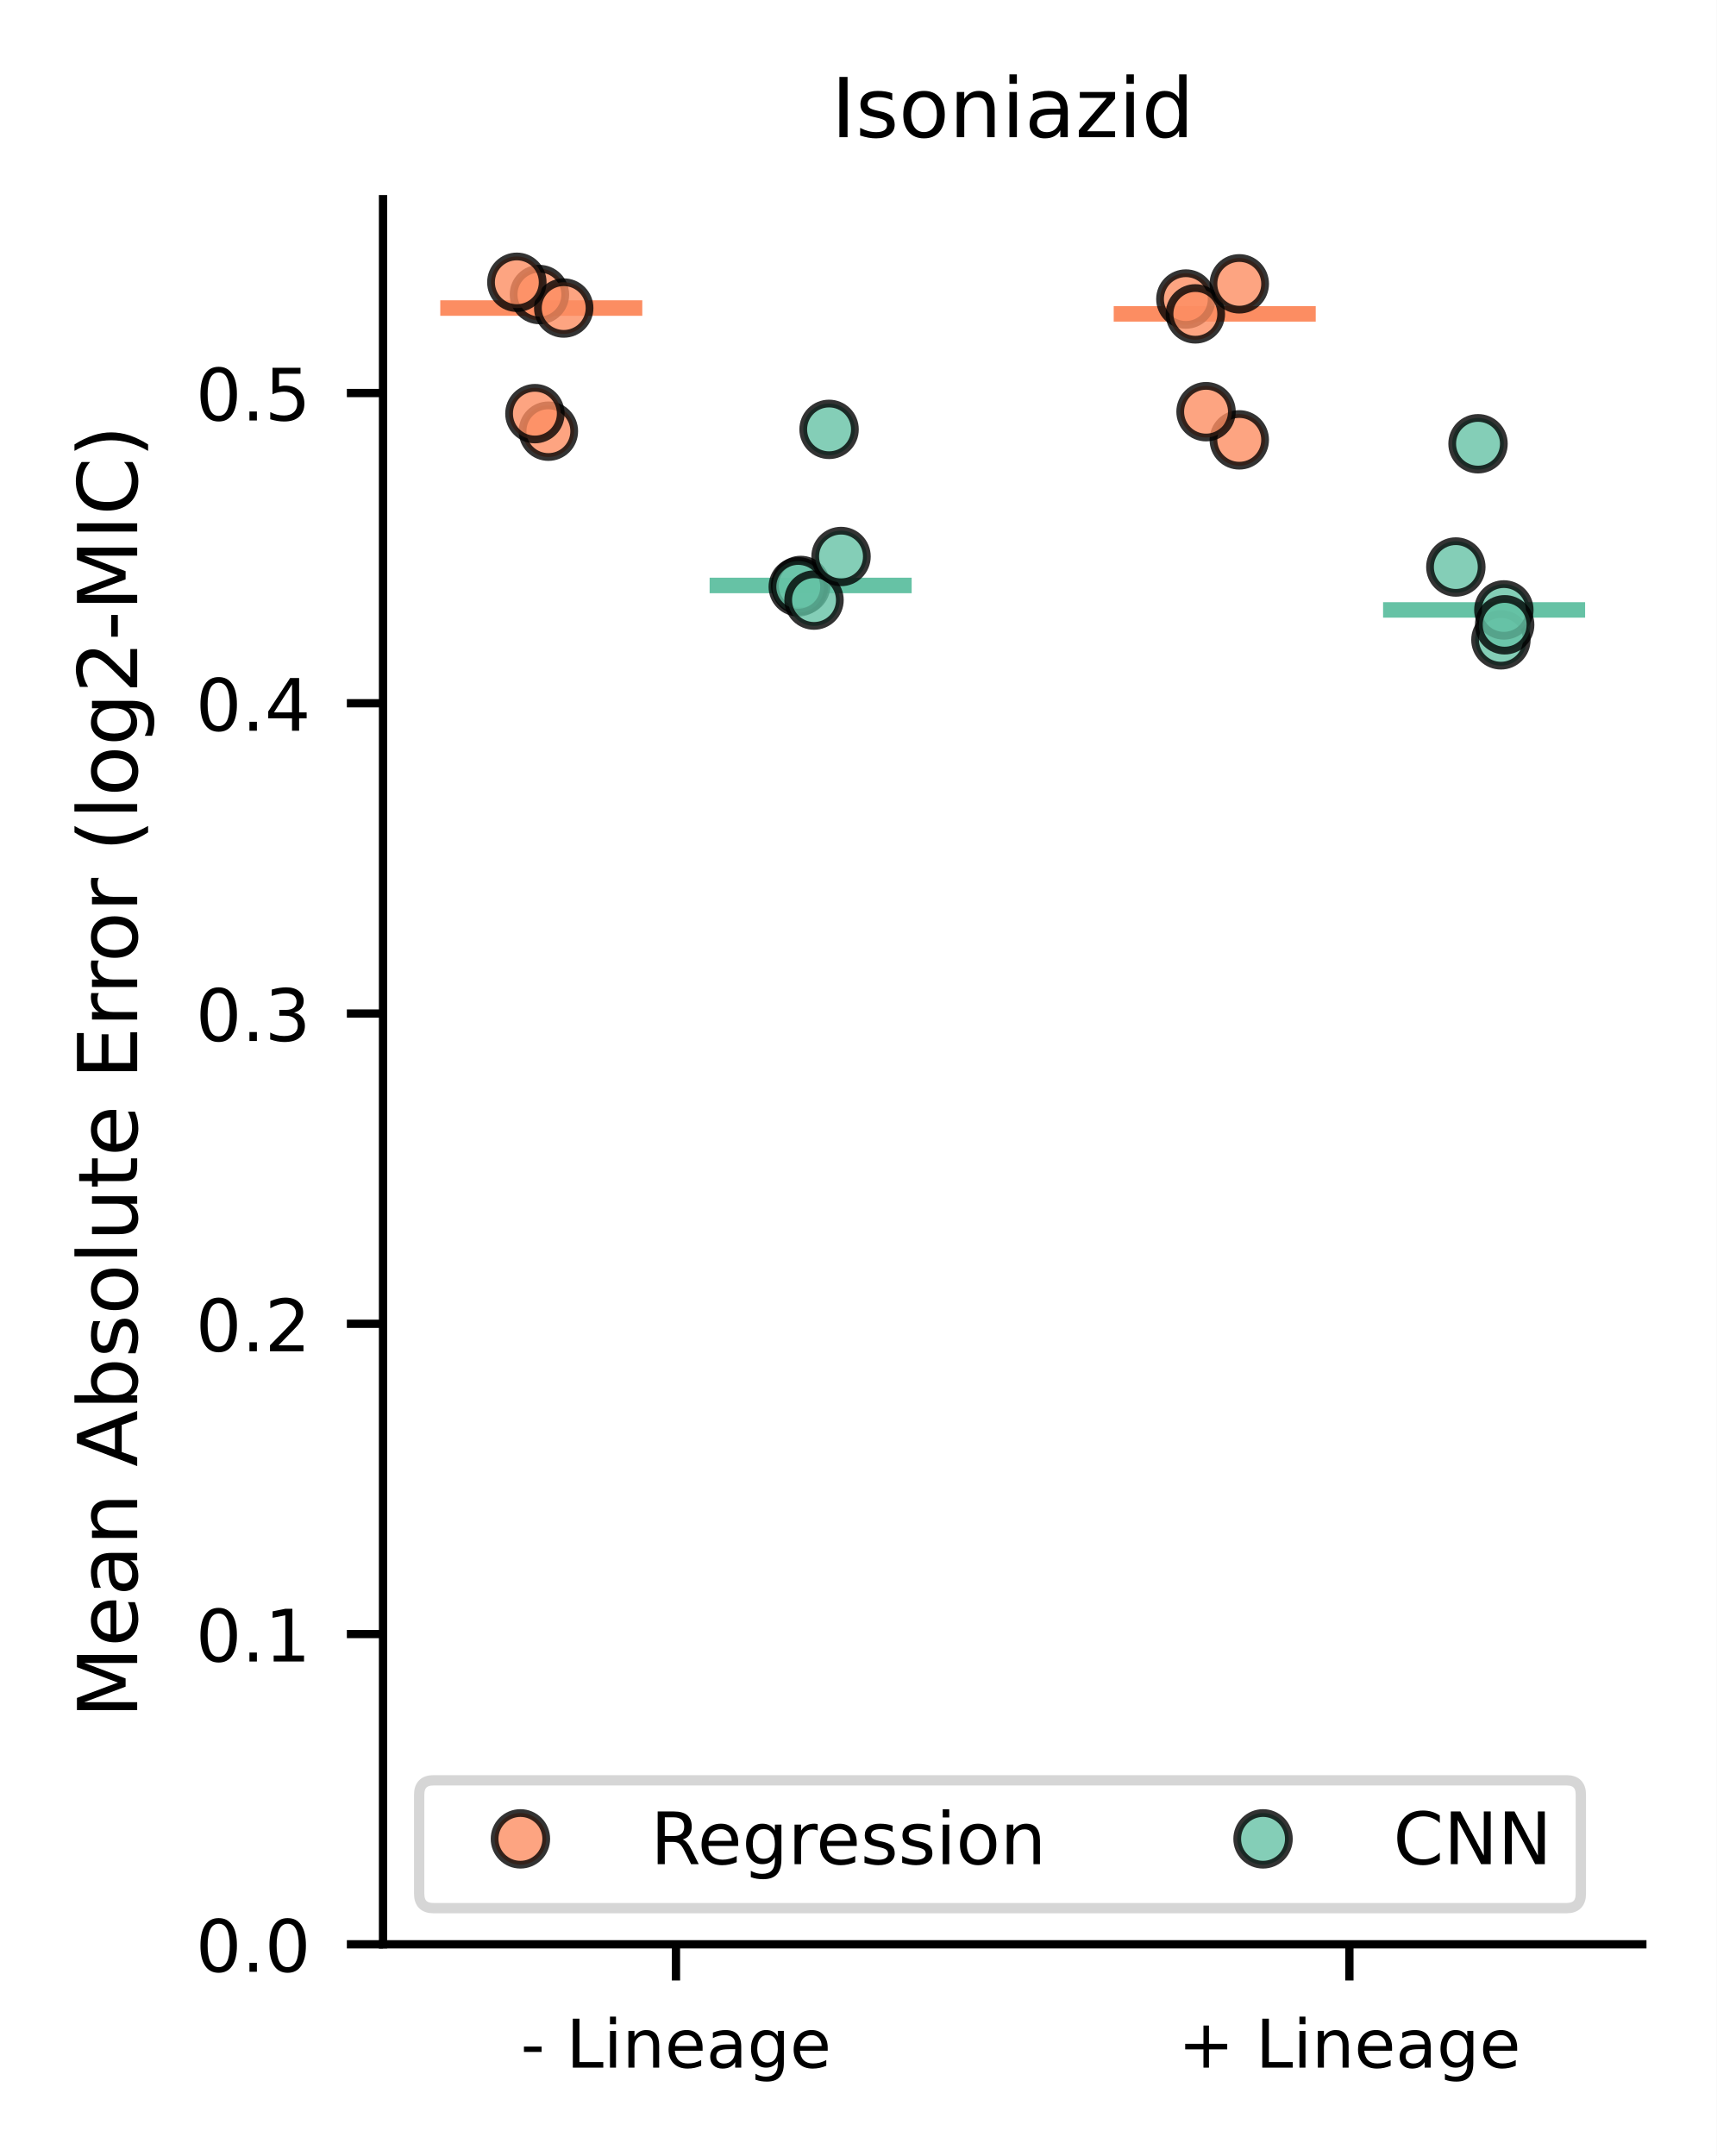
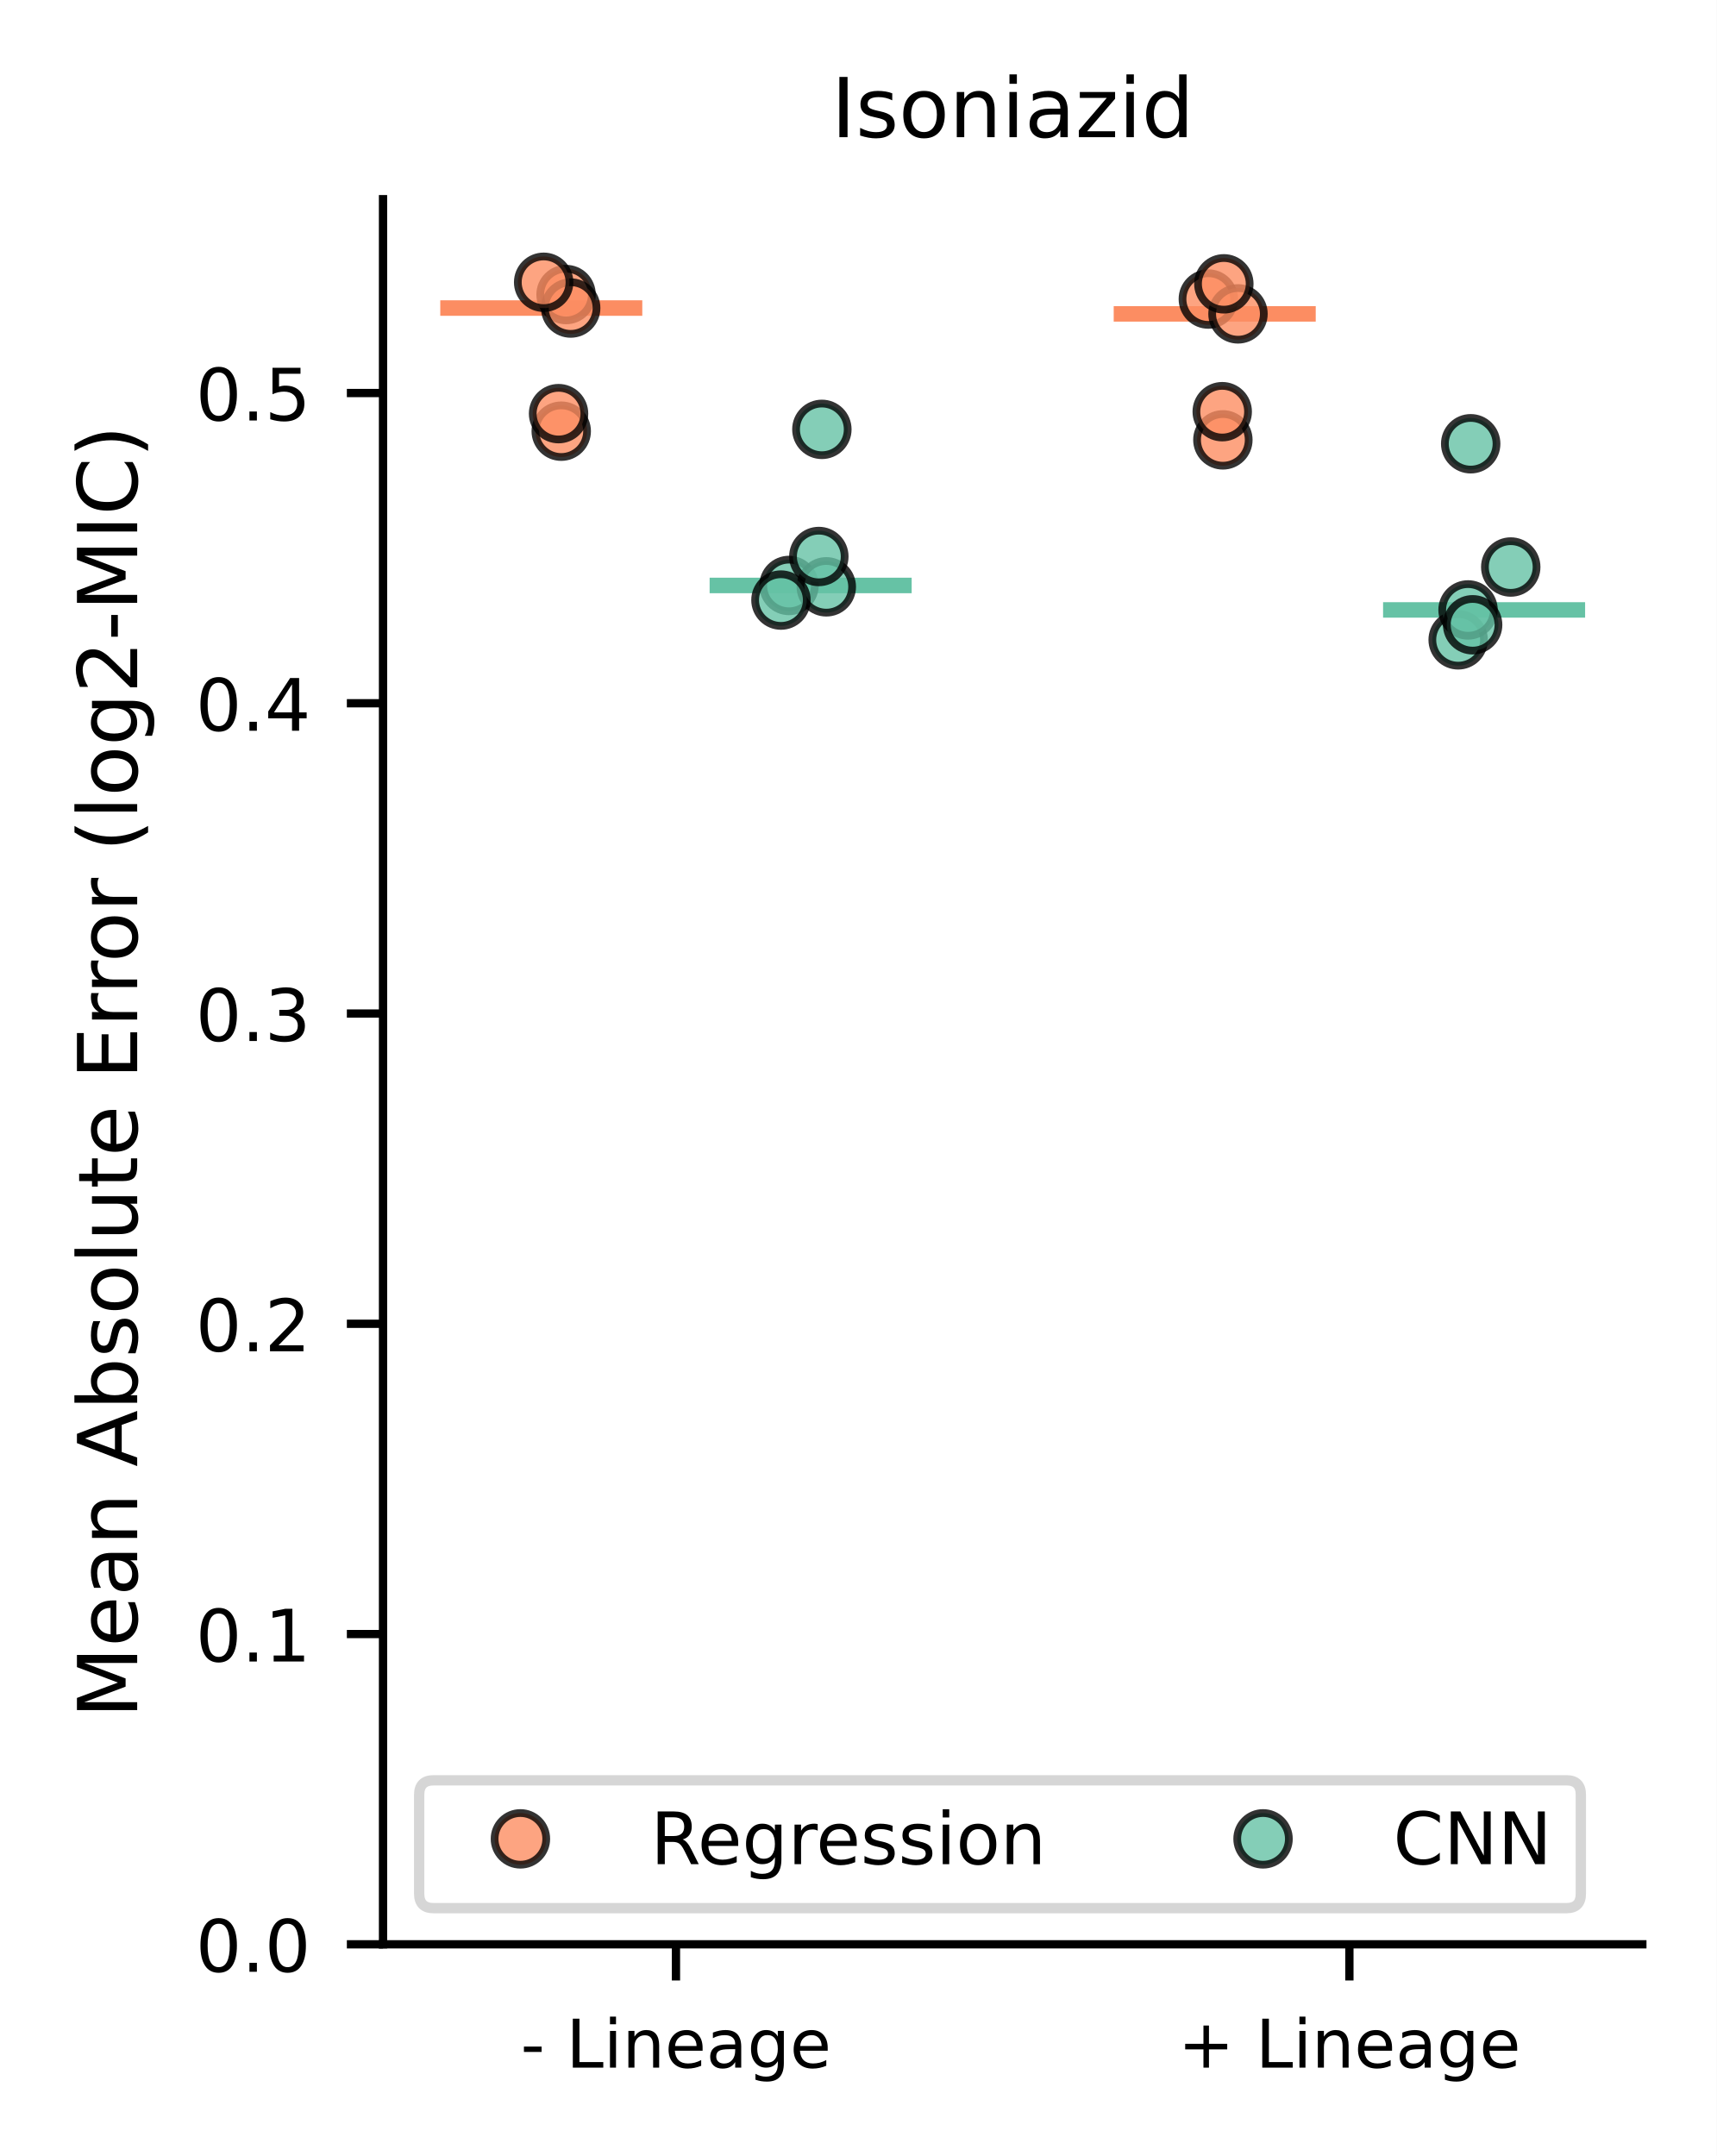
<svg xmlns="http://www.w3.org/2000/svg" xmlns:xlink="http://www.w3.org/1999/xlink" width="166.175pt" height="208.69pt" viewBox="0 0 166.175 208.69" version="1.1">
  <defs>
    <style type="text/css">*{stroke-linejoin: round; stroke-linecap: butt}</style>
  </defs>
  <g id="figure_1">
    <g id="patch_1">
      <path d="M 0 208.69  L 166.175 208.69  L 166.175 0  L 0 0  z " style="fill: #ffffff" />
    </g>
    <g id="axes_1">
      <g id="patch_2">
        <path d="M 37.075 188.199  L 158.975 188.199  L 158.975 19.279  L 37.075 19.279  z " style="fill: #ffffff" />
      </g>
      <g id="LineCollection_1">
-         <path d="M 42.616 29.817  L 62.172 29.817  " clip-path="url(#p99bc754892)" style="fill: none; stroke: #fc8d62; stroke-width: 1.5" />
+         <path d="M 42.616 29.817  L 62.172 29.817  " clip-path="url(#p976825f73c)" style="fill: none; stroke: #fc8d62; stroke-width: 1.5" />
      </g>
      <g id="LineCollection_2">
-         <path d="M 68.69 56.669  L 88.247 56.669  " clip-path="url(#p99bc754892)" style="fill: none; stroke: #66c2a5; stroke-width: 1.5" />
+         <path d="M 68.69 56.669  L 88.247 56.669  " clip-path="url(#p976825f73c)" style="fill: none; stroke: #66c2a5; stroke-width: 1.5" />
      </g>
      <g id="LineCollection_3">
-         <path d="M 107.803 30.382  L 127.359 30.382  " clip-path="url(#p99bc754892)" style="fill: none; stroke: #fc8d62; stroke-width: 1.5" />
+         <path d="M 107.803 30.382  L 127.359 30.382  " clip-path="url(#p976825f73c)" style="fill: none; stroke: #fc8d62; stroke-width: 1.5" />
      </g>
      <g id="LineCollection_4">
-         <path d="M 133.878 59.038  L 153.434 59.038  " clip-path="url(#p99bc754892)" style="fill: none; stroke: #66c2a5; stroke-width: 1.5" />
+         <path d="M 133.878 59.038  L 153.434 59.038  " clip-path="url(#p976825f73c)" style="fill: none; stroke: #66c2a5; stroke-width: 1.5" />
      </g>
      <g id="PathCollection_1">
        <defs>
-           <path id="C0_0_e6b7c3c4e5" d="M 0 2.5  C 0.663 2.5 1.299 2.237 1.768 1.768  C 2.237 1.299 2.5 0.663 2.5 -0  C 2.5 -0.663 2.237 -1.299 1.768 -1.768  C 1.299 -2.237 0.663 -2.5 0 -2.5  C -0.663 -2.5 -1.299 -2.237 -1.768 -1.768  C -2.237 -1.299 -2.5 -0.663 -2.5 0  C -2.5 0.663 -2.237 1.299 -1.768 1.768  C -1.299 2.237 -0.663 2.5 0 2.5  z " />
+           <path id="C0_0_820bddd075" d="M 0 2.5  C 0.663 2.5 1.299 2.237 1.768 1.768  C 2.237 1.299 2.5 0.663 2.5 -0  C 2.5 -0.663 2.237 -1.299 1.768 -1.768  C 1.299 -2.237 0.663 -2.5 0 -2.5  C -0.663 -2.5 -1.299 -2.237 -1.768 -1.768  C -2.237 -1.299 -2.5 -0.663 -2.5 0  C -2.5 0.663 -2.237 1.299 -1.768 1.768  C -1.299 2.237 -0.663 2.5 0 2.5  z " />
        </defs>
-         <g clip-path="url(#p99bc754892)">
-           <use xlink:href="#C0_0_e6b7c3c4e5" x="53.082" y="41.736" style="fill: #fc8d62; fill-opacity: 0.8; stroke: #000000; stroke-opacity: 0.8; stroke-width: 0.75" />
-         </g>
-         <g clip-path="url(#p99bc754892)">
-           <use xlink:href="#C0_0_e6b7c3c4e5" x="51.778" y="40.039" style="fill: #fc8d62; fill-opacity: 0.8; stroke: #000000; stroke-opacity: 0.8; stroke-width: 0.75" />
-         </g>
-         <g clip-path="url(#p99bc754892)">
-           <use xlink:href="#C0_0_e6b7c3c4e5" x="52.216" y="28.511" style="fill: #fc8d62; fill-opacity: 0.8; stroke: #000000; stroke-opacity: 0.8; stroke-width: 0.75" />
-         </g>
-         <g clip-path="url(#p99bc754892)">
-           <use xlink:href="#C0_0_e6b7c3c4e5" x="54.567" y="29.817" style="fill: #fc8d62; fill-opacity: 0.8; stroke: #000000; stroke-opacity: 0.8; stroke-width: 0.75" />
-         </g>
-         <g clip-path="url(#p99bc754892)">
-           <use xlink:href="#C0_0_e6b7c3c4e5" x="50.029" y="27.323" style="fill: #fc8d62; fill-opacity: 0.8; stroke: #000000; stroke-opacity: 0.8; stroke-width: 0.75" />
+         <g clip-path="url(#p976825f73c)">
+           <use xlink:href="#C0_0_820bddd075" x="54.326" y="41.736" style="fill: #fc8d62; fill-opacity: 0.8; stroke: #000000; stroke-opacity: 0.8; stroke-width: 0.75" />
+         </g>
+         <g clip-path="url(#p976825f73c)">
+           <use xlink:href="#C0_0_820bddd075" x="54.067" y="40.039" style="fill: #fc8d62; fill-opacity: 0.8; stroke: #000000; stroke-opacity: 0.8; stroke-width: 0.75" />
+         </g>
+         <g clip-path="url(#p976825f73c)">
+           <use xlink:href="#C0_0_820bddd075" x="54.794" y="28.511" style="fill: #fc8d62; fill-opacity: 0.8; stroke: #000000; stroke-opacity: 0.8; stroke-width: 0.75" />
+         </g>
+         <g clip-path="url(#p976825f73c)">
+           <use xlink:href="#C0_0_820bddd075" x="55.241" y="29.817" style="fill: #fc8d62; fill-opacity: 0.8; stroke: #000000; stroke-opacity: 0.8; stroke-width: 0.75" />
+         </g>
+         <g clip-path="url(#p976825f73c)">
+           <use xlink:href="#C0_0_820bddd075" x="52.624" y="27.323" style="fill: #fc8d62; fill-opacity: 0.8; stroke: #000000; stroke-opacity: 0.8; stroke-width: 0.75" />
        </g>
      </g>
      <g id="PathCollection_2">
        <defs>
-           <path id="C1_0_5ab2968589" d="M 0 2.5  C 0.663 2.5 1.299 2.237 1.768 1.768  C 2.237 1.299 2.5 0.663 2.5 -0  C 2.5 -0.663 2.237 -1.299 1.768 -1.768  C 1.299 -2.237 0.663 -2.5 0 -2.5  C -0.663 -2.5 -1.299 -2.237 -1.768 -1.768  C -2.237 -1.299 -2.5 -0.663 -2.5 0  C -2.5 0.663 -2.237 1.299 -1.768 1.768  C -1.299 2.237 -0.663 2.5 0 2.5  z " />
+           <path id="C1_0_e39d0926a7" d="M 0 2.5  C 0.663 2.5 1.299 2.237 1.768 1.768  C 2.237 1.299 2.5 0.663 2.5 -0  C 2.5 -0.663 2.237 -1.299 1.768 -1.768  C 1.299 -2.237 0.663 -2.5 0 -2.5  C -0.663 -2.5 -1.299 -2.237 -1.768 -1.768  C -2.237 -1.299 -2.5 -0.663 -2.5 0  C -2.5 0.663 -2.237 1.299 -1.768 1.768  C -1.299 2.237 -0.663 2.5 0 2.5  z " />
        </defs>
-         <g clip-path="url(#p99bc754892)">
-           <use xlink:href="#C1_0_5ab2968589" x="77.505" y="56.669" style="fill: #66c2a5; fill-opacity: 0.8; stroke: #000000; stroke-opacity: 0.8; stroke-width: 0.75" />
-         </g>
-         <g clip-path="url(#p99bc754892)">
-           <use xlink:href="#C1_0_5ab2968589" x="77.27" y="56.801" style="fill: #66c2a5; fill-opacity: 0.8; stroke: #000000; stroke-opacity: 0.8; stroke-width: 0.75" />
-         </g>
-         <g clip-path="url(#p99bc754892)">
-           <use xlink:href="#C1_0_5ab2968589" x="78.795" y="58.084" style="fill: #66c2a5; fill-opacity: 0.8; stroke: #000000; stroke-opacity: 0.8; stroke-width: 0.75" />
-         </g>
-         <g clip-path="url(#p99bc754892)">
-           <use xlink:href="#C1_0_5ab2968589" x="80.252" y="41.561" style="fill: #66c2a5; fill-opacity: 0.8; stroke: #000000; stroke-opacity: 0.8; stroke-width: 0.75" />
-         </g>
-         <g clip-path="url(#p99bc754892)">
-           <use xlink:href="#C1_0_5ab2968589" x="81.41" y="53.866" style="fill: #66c2a5; fill-opacity: 0.8; stroke: #000000; stroke-opacity: 0.8; stroke-width: 0.75" />
+         <g clip-path="url(#p976825f73c)">
+           <use xlink:href="#C1_0_e39d0926a7" x="76.374" y="56.669" style="fill: #66c2a5; fill-opacity: 0.8; stroke: #000000; stroke-opacity: 0.8; stroke-width: 0.75" />
+         </g>
+         <g clip-path="url(#p976825f73c)">
+           <use xlink:href="#C1_0_e39d0926a7" x="79.984" y="56.801" style="fill: #66c2a5; fill-opacity: 0.8; stroke: #000000; stroke-opacity: 0.8; stroke-width: 0.75" />
+         </g>
+         <g clip-path="url(#p976825f73c)">
+           <use xlink:href="#C1_0_e39d0926a7" x="75.594" y="58.084" style="fill: #66c2a5; fill-opacity: 0.8; stroke: #000000; stroke-opacity: 0.8; stroke-width: 0.75" />
+         </g>
+         <g clip-path="url(#p976825f73c)">
+           <use xlink:href="#C1_0_e39d0926a7" x="79.555" y="41.561" style="fill: #66c2a5; fill-opacity: 0.8; stroke: #000000; stroke-opacity: 0.8; stroke-width: 0.75" />
+         </g>
+         <g clip-path="url(#p976825f73c)">
+           <use xlink:href="#C1_0_e39d0926a7" x="79.261" y="53.866" style="fill: #66c2a5; fill-opacity: 0.8; stroke: #000000; stroke-opacity: 0.8; stroke-width: 0.75" />
        </g>
      </g>
      <g id="PathCollection_3">
        <defs>
-           <path id="C2_0_49b59b8462" d="M 0 2.5  C 0.663 2.5 1.299 2.237 1.768 1.768  C 2.237 1.299 2.5 0.663 2.5 -0  C 2.5 -0.663 2.237 -1.299 1.768 -1.768  C 1.299 -2.237 0.663 -2.5 0 -2.5  C -0.663 -2.5 -1.299 -2.237 -1.768 -1.768  C -2.237 -1.299 -2.5 -0.663 -2.5 0  C -2.5 0.663 -2.237 1.299 -1.768 1.768  C -1.299 2.237 -0.663 2.5 0 2.5  z " />
+           <path id="C2_0_ea3f9822b1" d="M 0 2.5  C 0.663 2.5 1.299 2.237 1.768 1.768  C 2.237 1.299 2.5 0.663 2.5 -0  C 2.5 -0.663 2.237 -1.299 1.768 -1.768  C 1.299 -2.237 0.663 -2.5 0 -2.5  C -0.663 -2.5 -1.299 -2.237 -1.768 -1.768  C -2.237 -1.299 -2.5 -0.663 -2.5 0  C -2.5 0.663 -2.237 1.299 -1.768 1.768  C -1.299 2.237 -0.663 2.5 0 2.5  z " />
        </defs>
-         <g clip-path="url(#p99bc754892)">
-           <use xlink:href="#C2_0_49b59b8462" x="119.958" y="42.578" style="fill: #fc8d62; fill-opacity: 0.8; stroke: #000000; stroke-opacity: 0.8; stroke-width: 0.75" />
-         </g>
-         <g clip-path="url(#p99bc754892)">
-           <use xlink:href="#C2_0_49b59b8462" x="116.742" y="39.849" style="fill: #fc8d62; fill-opacity: 0.8; stroke: #000000; stroke-opacity: 0.8; stroke-width: 0.75" />
-         </g>
-         <g clip-path="url(#p99bc754892)">
-           <use xlink:href="#C2_0_49b59b8462" x="114.789" y="28.947" style="fill: #fc8d62; fill-opacity: 0.8; stroke: #000000; stroke-opacity: 0.8; stroke-width: 0.75" />
-         </g>
-         <g clip-path="url(#p99bc754892)">
-           <use xlink:href="#C2_0_49b59b8462" x="115.707" y="30.382" style="fill: #fc8d62; fill-opacity: 0.8; stroke: #000000; stroke-opacity: 0.8; stroke-width: 0.75" />
-         </g>
-         <g clip-path="url(#p99bc754892)">
-           <use xlink:href="#C2_0_49b59b8462" x="119.959" y="27.474" style="fill: #fc8d62; fill-opacity: 0.8; stroke: #000000; stroke-opacity: 0.8; stroke-width: 0.75" />
+         <g clip-path="url(#p976825f73c)">
+           <use xlink:href="#C2_0_ea3f9822b1" x="118.371" y="42.578" style="fill: #fc8d62; fill-opacity: 0.8; stroke: #000000; stroke-opacity: 0.8; stroke-width: 0.75" />
+         </g>
+         <g clip-path="url(#p976825f73c)">
+           <use xlink:href="#C2_0_ea3f9822b1" x="118.308" y="39.849" style="fill: #fc8d62; fill-opacity: 0.8; stroke: #000000; stroke-opacity: 0.8; stroke-width: 0.75" />
+         </g>
+         <g clip-path="url(#p976825f73c)">
+           <use xlink:href="#C2_0_ea3f9822b1" x="116.964" y="28.947" style="fill: #fc8d62; fill-opacity: 0.8; stroke: #000000; stroke-opacity: 0.8; stroke-width: 0.75" />
+         </g>
+         <g clip-path="url(#p976825f73c)">
+           <use xlink:href="#C2_0_ea3f9822b1" x="119.834" y="30.382" style="fill: #fc8d62; fill-opacity: 0.8; stroke: #000000; stroke-opacity: 0.8; stroke-width: 0.75" />
+         </g>
+         <g clip-path="url(#p976825f73c)">
+           <use xlink:href="#C2_0_ea3f9822b1" x="118.464" y="27.474" style="fill: #fc8d62; fill-opacity: 0.8; stroke: #000000; stroke-opacity: 0.8; stroke-width: 0.75" />
        </g>
      </g>
      <g id="PathCollection_4">
        <defs>
-           <path id="C3_0_7bbd933094" d="M 0 2.5  C 0.663 2.5 1.299 2.237 1.768 1.768  C 2.237 1.299 2.5 0.663 2.5 -0  C 2.5 -0.663 2.237 -1.299 1.768 -1.768  C 1.299 -2.237 0.663 -2.5 0 -2.5  C -0.663 -2.5 -1.299 -2.237 -1.768 -1.768  C -2.237 -1.299 -2.5 -0.663 -2.5 0  C -2.5 0.663 -2.237 1.299 -1.768 1.768  C -1.299 2.237 -0.663 2.5 0 2.5  z " />
+           <path id="C3_0_82ae82ebf5" d="M 0 2.5  C 0.663 2.5 1.299 2.237 1.768 1.768  C 2.237 1.299 2.5 0.663 2.5 -0  C 2.5 -0.663 2.237 -1.299 1.768 -1.768  C 1.299 -2.237 0.663 -2.5 0 -2.5  C -0.663 -2.5 -1.299 -2.237 -1.768 -1.768  C -2.237 -1.299 -2.5 -0.663 -2.5 0  C -2.5 0.663 -2.237 1.299 -1.768 1.768  C -1.299 2.237 -0.663 2.5 0 2.5  z " />
        </defs>
-         <g clip-path="url(#p99bc754892)">
-           <use xlink:href="#C3_0_7bbd933094" x="145.284" y="61.934" style="fill: #66c2a5; fill-opacity: 0.8; stroke: #000000; stroke-opacity: 0.8; stroke-width: 0.75" />
-         </g>
-         <g clip-path="url(#p99bc754892)">
-           <use xlink:href="#C3_0_7bbd933094" x="145.569" y="59.038" style="fill: #66c2a5; fill-opacity: 0.8; stroke: #000000; stroke-opacity: 0.8; stroke-width: 0.75" />
-         </g>
-         <g clip-path="url(#p99bc754892)">
-           <use xlink:href="#C3_0_7bbd933094" x="145.648" y="60.476" style="fill: #66c2a5; fill-opacity: 0.8; stroke: #000000; stroke-opacity: 0.8; stroke-width: 0.75" />
-         </g>
-         <g clip-path="url(#p99bc754892)">
-           <use xlink:href="#C3_0_7bbd933094" x="143.069" y="42.954" style="fill: #66c2a5; fill-opacity: 0.8; stroke: #000000; stroke-opacity: 0.8; stroke-width: 0.75" />
-         </g>
-         <g clip-path="url(#p99bc754892)">
-           <use xlink:href="#C3_0_7bbd933094" x="140.921" y="54.884" style="fill: #66c2a5; fill-opacity: 0.8; stroke: #000000; stroke-opacity: 0.8; stroke-width: 0.75" />
+         <g clip-path="url(#p976825f73c)">
+           <use xlink:href="#C3_0_82ae82ebf5" x="141.146" y="61.934" style="fill: #66c2a5; fill-opacity: 0.8; stroke: #000000; stroke-opacity: 0.8; stroke-width: 0.75" />
+         </g>
+         <g clip-path="url(#p976825f73c)">
+           <use xlink:href="#C3_0_82ae82ebf5" x="142.103" y="59.038" style="fill: #66c2a5; fill-opacity: 0.8; stroke: #000000; stroke-opacity: 0.8; stroke-width: 0.75" />
+         </g>
+         <g clip-path="url(#p976825f73c)">
+           <use xlink:href="#C3_0_82ae82ebf5" x="142.548" y="60.476" style="fill: #66c2a5; fill-opacity: 0.8; stroke: #000000; stroke-opacity: 0.8; stroke-width: 0.75" />
+         </g>
+         <g clip-path="url(#p976825f73c)">
+           <use xlink:href="#C3_0_82ae82ebf5" x="142.359" y="42.954" style="fill: #66c2a5; fill-opacity: 0.8; stroke: #000000; stroke-opacity: 0.8; stroke-width: 0.75" />
+         </g>
+         <g clip-path="url(#p976825f73c)">
+           <use xlink:href="#C3_0_82ae82ebf5" x="146.236" y="54.884" style="fill: #66c2a5; fill-opacity: 0.8; stroke: #000000; stroke-opacity: 0.8; stroke-width: 0.75" />
        </g>
      </g>
      <g id="line2d_1" />
      <g id="line2d_2" />
      <g id="matplotlib.axis_1">
        <g id="xtick_1">
          <g id="line2d_3">
            <defs>
-               <path id="me2e20b2c22" d="M 0 0  L 0 3.5  " style="stroke: #000000; stroke-width: 0.8" />
+               <path id="m718210f9b0" d="M 0 0  L 0 3.5  " style="stroke: #000000; stroke-width: 0.8" />
            </defs>
            <g>
-               <use xlink:href="#me2e20b2c22" x="65.431" y="188.199" style="stroke: #000000; stroke-width: 0.8" />
+               <use xlink:href="#m718210f9b0" x="65.431" y="188.199" style="stroke: #000000; stroke-width: 0.8" />
            </g>
          </g>
          <g id="text_1">
            <g transform="translate(50.39782 200.1377) scale(0.065 -0.065)">
              <defs>
                <path id="DejaVuSans-2d" d="M 313 2009  L 1997 2009  L 1997 1497  L 313 1497  L 313 2009  z " transform="scale(0.015625)" />
                <path id="DejaVuSans-20" transform="scale(0.015625)" />
                <path id="DejaVuSans-4c" d="M 628 4666  L 1259 4666  L 1259 531  L 3531 531  L 3531 0  L 628 0  L 628 4666  z " transform="scale(0.015625)" />
                <path id="DejaVuSans-69" d="M 603 3500  L 1178 3500  L 1178 0  L 603 0  L 603 3500  z M 603 4863  L 1178 4863  L 1178 4134  L 603 4134  L 603 4863  z " transform="scale(0.015625)" />
                <path id="DejaVuSans-6e" d="M 3513 2113  L 3513 0  L 2938 0  L 2938 2094  Q 2938 2591 2744 2837  Q 2550 3084 2163 3084  Q 1697 3084 1428 2787  Q 1159 2491 1159 1978  L 1159 0  L 581 0  L 581 3500  L 1159 3500  L 1159 2956  Q 1366 3272 1645 3428  Q 1925 3584 2291 3584  Q 2894 3584 3203 3211  Q 3513 2838 3513 2113  z " transform="scale(0.015625)" />
                <path id="DejaVuSans-65" d="M 3597 1894  L 3597 1613  L 953 1613  Q 991 1019 1311 708  Q 1631 397 2203 397  Q 2534 397 2845 478  Q 3156 559 3463 722  L 3463 178  Q 3153 47 2828 -22  Q 2503 -91 2169 -91  Q 1331 -91 842 396  Q 353 884 353 1716  Q 353 2575 817 3079  Q 1281 3584 2069 3584  Q 2775 3584 3186 3129  Q 3597 2675 3597 1894  z M 3022 2063  Q 3016 2534 2758 2815  Q 2500 3097 2075 3097  Q 1594 3097 1305 2825  Q 1016 2553 972 2059  L 3022 2063  z " transform="scale(0.015625)" />
                <path id="DejaVuSans-61" d="M 2194 1759  Q 1497 1759 1228 1600  Q 959 1441 959 1056  Q 959 750 1161 570  Q 1363 391 1709 391  Q 2188 391 2477 730  Q 2766 1069 2766 1631  L 2766 1759  L 2194 1759  z M 3341 1997  L 3341 0  L 2766 0  L 2766 531  Q 2569 213 2275 61  Q 1981 -91 1556 -91  Q 1019 -91 701 211  Q 384 513 384 1019  Q 384 1609 779 1909  Q 1175 2209 1959 2209  L 2766 2209  L 2766 2266  Q 2766 2663 2505 2880  Q 2244 3097 1772 3097  Q 1472 3097 1187 3025  Q 903 2953 641 2809  L 641 3341  Q 956 3463 1253 3523  Q 1550 3584 1831 3584  Q 2591 3584 2966 3190  Q 3341 2797 3341 1997  z " transform="scale(0.015625)" />
                <path id="DejaVuSans-67" d="M 2906 1791  Q 2906 2416 2648 2759  Q 2391 3103 1925 3103  Q 1463 3103 1205 2759  Q 947 2416 947 1791  Q 947 1169 1205 825  Q 1463 481 1925 481  Q 2391 481 2648 825  Q 2906 1169 2906 1791  z M 3481 434  Q 3481 -459 3084 -895  Q 2688 -1331 1869 -1331  Q 1566 -1331 1297 -1286  Q 1028 -1241 775 -1147  L 775 -588  Q 1028 -725 1275 -790  Q 1522 -856 1778 -856  Q 2344 -856 2625 -561  Q 2906 -266 2906 331  L 2906 616  Q 2728 306 2450 153  Q 2172 0 1784 0  Q 1141 0 747 490  Q 353 981 353 1791  Q 353 2603 747 3093  Q 1141 3584 1784 3584  Q 2172 3584 2450 3431  Q 2728 3278 2906 2969  L 2906 3500  L 3481 3500  L 3481 434  z " transform="scale(0.015625)" />
              </defs>
              <use xlink:href="#DejaVuSans-2d" />
              <use xlink:href="#DejaVuSans-20" x="36.084" />
              <use xlink:href="#DejaVuSans-4c" x="67.871" />
              <use xlink:href="#DejaVuSans-69" x="123.584" />
              <use xlink:href="#DejaVuSans-6e" x="151.367" />
              <use xlink:href="#DejaVuSans-65" x="214.746" />
              <use xlink:href="#DejaVuSans-61" x="276.27" />
              <use xlink:href="#DejaVuSans-67" x="337.549" />
              <use xlink:href="#DejaVuSans-65" x="401.025" />
            </g>
          </g>
        </g>
        <g id="xtick_2">
          <g id="line2d_4">
            <g>
-               <use xlink:href="#me2e20b2c22" x="130.618" y="188.199" style="stroke: #000000; stroke-width: 0.8" />
+               <use xlink:href="#m718210f9b0" x="130.618" y="188.199" style="stroke: #000000; stroke-width: 0.8" />
            </g>
          </g>
          <g id="text_2">
            <g transform="translate(114.0341 200.1377) scale(0.065 -0.065)">
              <defs>
                <path id="DejaVuSans-2b" d="M 2944 4013  L 2944 2272  L 4684 2272  L 4684 1741  L 2944 1741  L 2944 0  L 2419 0  L 2419 1741  L 678 1741  L 678 2272  L 2419 2272  L 2419 4013  L 2944 4013  z " transform="scale(0.015625)" />
              </defs>
              <use xlink:href="#DejaVuSans-2b" />
              <use xlink:href="#DejaVuSans-20" x="83.789" />
              <use xlink:href="#DejaVuSans-4c" x="115.576" />
              <use xlink:href="#DejaVuSans-69" x="171.289" />
              <use xlink:href="#DejaVuSans-6e" x="199.072" />
              <use xlink:href="#DejaVuSans-65" x="262.451" />
              <use xlink:href="#DejaVuSans-61" x="323.975" />
              <use xlink:href="#DejaVuSans-67" x="385.254" />
              <use xlink:href="#DejaVuSans-65" x="448.73" />
            </g>
          </g>
        </g>
      </g>
      <g id="matplotlib.axis_2">
        <g id="ytick_1">
          <g id="line2d_5">
            <defs>
-               <path id="mec5efef433" d="M 0 0  L -3.5 0  " style="stroke: #000000; stroke-width: 0.8" />
+               <path id="m07b0e7129c" d="M 0 0  L -3.5 0  " style="stroke: #000000; stroke-width: 0.8" />
            </defs>
            <g>
-               <use xlink:href="#mec5efef433" x="37.075" y="188.199" style="stroke: #000000; stroke-width: 0.8" />
+               <use xlink:href="#m07b0e7129c" x="37.075" y="188.199" style="stroke: #000000; stroke-width: 0.8" />
            </g>
          </g>
          <g id="text_3">
            <g transform="translate(18.9425 190.8582) scale(0.07 -0.07)">
              <defs>
                <path id="DejaVuSans-30" d="M 2034 4250  Q 1547 4250 1301 3770  Q 1056 3291 1056 2328  Q 1056 1369 1301 889  Q 1547 409 2034 409  Q 2525 409 2770 889  Q 3016 1369 3016 2328  Q 3016 3291 2770 3770  Q 2525 4250 2034 4250  z M 2034 4750  Q 2819 4750 3233 4129  Q 3647 3509 3647 2328  Q 3647 1150 3233 529  Q 2819 -91 2034 -91  Q 1250 -91 836 529  Q 422 1150 422 2328  Q 422 3509 836 4129  Q 1250 4750 2034 4750  z " transform="scale(0.015625)" />
                <path id="DejaVuSans-2e" d="M 684 794  L 1344 794  L 1344 0  L 684 0  L 684 794  z " transform="scale(0.015625)" />
              </defs>
              <use xlink:href="#DejaVuSans-30" />
              <use xlink:href="#DejaVuSans-2e" x="63.623" />
              <use xlink:href="#DejaVuSans-30" x="95.41" />
            </g>
          </g>
        </g>
        <g id="ytick_2">
          <g id="line2d_6">
            <g>
-               <use xlink:href="#mec5efef433" x="37.075" y="158.167" style="stroke: #000000; stroke-width: 0.8" />
+               <use xlink:href="#m07b0e7129c" x="37.075" y="158.167" style="stroke: #000000; stroke-width: 0.8" />
            </g>
          </g>
          <g id="text_4">
            <g transform="translate(18.9425 160.8267) scale(0.07 -0.07)">
              <defs>
                <path id="DejaVuSans-31" d="M 794 531  L 1825 531  L 1825 4091  L 703 3866  L 703 4441  L 1819 4666  L 2450 4666  L 2450 531  L 3481 531  L 3481 0  L 794 0  L 794 531  z " transform="scale(0.015625)" />
              </defs>
              <use xlink:href="#DejaVuSans-30" />
              <use xlink:href="#DejaVuSans-2e" x="63.623" />
              <use xlink:href="#DejaVuSans-31" x="95.41" />
            </g>
          </g>
        </g>
        <g id="ytick_3">
          <g id="line2d_7">
            <g>
-               <use xlink:href="#mec5efef433" x="37.075" y="128.136" style="stroke: #000000; stroke-width: 0.8" />
+               <use xlink:href="#m07b0e7129c" x="37.075" y="128.136" style="stroke: #000000; stroke-width: 0.8" />
            </g>
          </g>
          <g id="text_5">
            <g transform="translate(18.9425 130.7952) scale(0.07 -0.07)">
              <defs>
                <path id="DejaVuSans-32" d="M 1228 531  L 3431 531  L 3431 0  L 469 0  L 469 531  Q 828 903 1448 1529  Q 2069 2156 2228 2338  Q 2531 2678 2651 2914  Q 2772 3150 2772 3378  Q 2772 3750 2511 3984  Q 2250 4219 1831 4219  Q 1534 4219 1204 4116  Q 875 4013 500 3803  L 500 4441  Q 881 4594 1212 4672  Q 1544 4750 1819 4750  Q 2544 4750 2975 4387  Q 3406 4025 3406 3419  Q 3406 3131 3298 2873  Q 3191 2616 2906 2266  Q 2828 2175 2409 1742  Q 1991 1309 1228 531  z " transform="scale(0.015625)" />
              </defs>
              <use xlink:href="#DejaVuSans-30" />
              <use xlink:href="#DejaVuSans-2e" x="63.623" />
              <use xlink:href="#DejaVuSans-32" x="95.41" />
            </g>
          </g>
        </g>
        <g id="ytick_4">
          <g id="line2d_8">
            <g>
-               <use xlink:href="#mec5efef433" x="37.075" y="98.104" style="stroke: #000000; stroke-width: 0.8" />
+               <use xlink:href="#m07b0e7129c" x="37.075" y="98.104" style="stroke: #000000; stroke-width: 0.8" />
            </g>
          </g>
          <g id="text_6">
            <g transform="translate(18.9425 100.7638) scale(0.07 -0.07)">
              <defs>
                <path id="DejaVuSans-33" d="M 2597 2516  Q 3050 2419 3304 2112  Q 3559 1806 3559 1356  Q 3559 666 3084 287  Q 2609 -91 1734 -91  Q 1441 -91 1130 -33  Q 819 25 488 141  L 488 750  Q 750 597 1062 519  Q 1375 441 1716 441  Q 2309 441 2620 675  Q 2931 909 2931 1356  Q 2931 1769 2642 2001  Q 2353 2234 1838 2234  L 1294 2234  L 1294 2753  L 1863 2753  Q 2328 2753 2575 2939  Q 2822 3125 2822 3475  Q 2822 3834 2567 4026  Q 2313 4219 1838 4219  Q 1578 4219 1281 4162  Q 984 4106 628 3988  L 628 4550  Q 988 4650 1302 4700  Q 1616 4750 1894 4750  Q 2613 4750 3031 4423  Q 3450 4097 3450 3541  Q 3450 3153 3228 2886  Q 3006 2619 2597 2516  z " transform="scale(0.015625)" />
              </defs>
              <use xlink:href="#DejaVuSans-30" />
              <use xlink:href="#DejaVuSans-2e" x="63.623" />
              <use xlink:href="#DejaVuSans-33" x="95.41" />
            </g>
          </g>
        </g>
        <g id="ytick_5">
          <g id="line2d_9">
            <g>
-               <use xlink:href="#mec5efef433" x="37.075" y="68.073" style="stroke: #000000; stroke-width: 0.8" />
+               <use xlink:href="#m07b0e7129c" x="37.075" y="68.073" style="stroke: #000000; stroke-width: 0.8" />
            </g>
          </g>
          <g id="text_7">
            <g transform="translate(18.9425 70.73228) scale(0.07 -0.07)">
              <defs>
                <path id="DejaVuSans-34" d="M 2419 4116  L 825 1625  L 2419 1625  L 2419 4116  z M 2253 4666  L 3047 4666  L 3047 1625  L 3713 1625  L 3713 1100  L 3047 1100  L 3047 0  L 2419 0  L 2419 1100  L 313 1100  L 313 1709  L 2253 4666  z " transform="scale(0.015625)" />
              </defs>
              <use xlink:href="#DejaVuSans-30" />
              <use xlink:href="#DejaVuSans-2e" x="63.623" />
              <use xlink:href="#DejaVuSans-34" x="95.41" />
            </g>
          </g>
        </g>
        <g id="ytick_6">
          <g id="line2d_10">
            <g>
-               <use xlink:href="#mec5efef433" x="37.075" y="38.041" style="stroke: #000000; stroke-width: 0.8" />
+               <use xlink:href="#m07b0e7129c" x="37.075" y="38.041" style="stroke: #000000; stroke-width: 0.8" />
            </g>
          </g>
          <g id="text_8">
            <g transform="translate(18.9425 40.70081) scale(0.07 -0.07)">
              <defs>
                <path id="DejaVuSans-35" d="M 691 4666  L 3169 4666  L 3169 4134  L 1269 4134  L 1269 2991  Q 1406 3038 1543 3061  Q 1681 3084 1819 3084  Q 2600 3084 3056 2656  Q 3513 2228 3513 1497  Q 3513 744 3044 326  Q 2575 -91 1722 -91  Q 1428 -91 1123 -41  Q 819 9 494 109  L 494 744  Q 775 591 1075 516  Q 1375 441 1709 441  Q 2250 441 2565 725  Q 2881 1009 2881 1497  Q 2881 1984 2565 2268  Q 2250 2553 1709 2553  Q 1456 2553 1204 2497  Q 953 2441 691 2322  L 691 4666  z " transform="scale(0.015625)" />
              </defs>
              <use xlink:href="#DejaVuSans-30" />
              <use xlink:href="#DejaVuSans-2e" x="63.623" />
              <use xlink:href="#DejaVuSans-35" x="95.41" />
            </g>
          </g>
        </g>
        <g id="text_9">
          <g transform="translate(13.27875 166.3137) rotate(-90) scale(0.08 -0.08)">
            <defs>
              <path id="DejaVuSans-4d" d="M 628 4666  L 1569 4666  L 2759 1491  L 3956 4666  L 4897 4666  L 4897 0  L 4281 0  L 4281 4097  L 3078 897  L 2444 897  L 1241 4097  L 1241 0  L 628 0  L 628 4666  z " transform="scale(0.015625)" />
              <path id="DejaVuSans-41" d="M 2188 4044  L 1331 1722  L 3047 1722  L 2188 4044  z M 1831 4666  L 2547 4666  L 4325 0  L 3669 0  L 3244 1197  L 1141 1197  L 716 0  L 50 0  L 1831 4666  z " transform="scale(0.015625)" />
              <path id="DejaVuSans-62" d="M 3116 1747  Q 3116 2381 2855 2742  Q 2594 3103 2138 3103  Q 1681 3103 1420 2742  Q 1159 2381 1159 1747  Q 1159 1113 1420 752  Q 1681 391 2138 391  Q 2594 391 2855 752  Q 3116 1113 3116 1747  z M 1159 2969  Q 1341 3281 1617 3432  Q 1894 3584 2278 3584  Q 2916 3584 3314 3078  Q 3713 2572 3713 1747  Q 3713 922 3314 415  Q 2916 -91 2278 -91  Q 1894 -91 1617 61  Q 1341 213 1159 525  L 1159 0  L 581 0  L 581 4863  L 1159 4863  L 1159 2969  z " transform="scale(0.015625)" />
              <path id="DejaVuSans-73" d="M 2834 3397  L 2834 2853  Q 2591 2978 2328 3040  Q 2066 3103 1784 3103  Q 1356 3103 1142 2972  Q 928 2841 928 2578  Q 928 2378 1081 2264  Q 1234 2150 1697 2047  L 1894 2003  Q 2506 1872 2764 1633  Q 3022 1394 3022 966  Q 3022 478 2636 193  Q 2250 -91 1575 -91  Q 1294 -91 989 -36  Q 684 19 347 128  L 347 722  Q 666 556 975 473  Q 1284 391 1588 391  Q 1994 391 2212 530  Q 2431 669 2431 922  Q 2431 1156 2273 1281  Q 2116 1406 1581 1522  L 1381 1569  Q 847 1681 609 1914  Q 372 2147 372 2553  Q 372 3047 722 3315  Q 1072 3584 1716 3584  Q 2034 3584 2315 3537  Q 2597 3491 2834 3397  z " transform="scale(0.015625)" />
              <path id="DejaVuSans-6f" d="M 1959 3097  Q 1497 3097 1228 2736  Q 959 2375 959 1747  Q 959 1119 1226 758  Q 1494 397 1959 397  Q 2419 397 2687 759  Q 2956 1122 2956 1747  Q 2956 2369 2687 2733  Q 2419 3097 1959 3097  z M 1959 3584  Q 2709 3584 3137 3096  Q 3566 2609 3566 1747  Q 3566 888 3137 398  Q 2709 -91 1959 -91  Q 1206 -91 779 398  Q 353 888 353 1747  Q 353 2609 779 3096  Q 1206 3584 1959 3584  z " transform="scale(0.015625)" />
              <path id="DejaVuSans-6c" d="M 603 4863  L 1178 4863  L 1178 0  L 603 0  L 603 4863  z " transform="scale(0.015625)" />
              <path id="DejaVuSans-75" d="M 544 1381  L 544 3500  L 1119 3500  L 1119 1403  Q 1119 906 1312 657  Q 1506 409 1894 409  Q 2359 409 2629 706  Q 2900 1003 2900 1516  L 2900 3500  L 3475 3500  L 3475 0  L 2900 0  L 2900 538  Q 2691 219 2414 64  Q 2138 -91 1772 -91  Q 1169 -91 856 284  Q 544 659 544 1381  z M 1991 3584  L 1991 3584  z " transform="scale(0.015625)" />
              <path id="DejaVuSans-74" d="M 1172 4494  L 1172 3500  L 2356 3500  L 2356 3053  L 1172 3053  L 1172 1153  Q 1172 725 1289 603  Q 1406 481 1766 481  L 2356 481  L 2356 0  L 1766 0  Q 1100 0 847 248  Q 594 497 594 1153  L 594 3053  L 172 3053  L 172 3500  L 594 3500  L 594 4494  L 1172 4494  z " transform="scale(0.015625)" />
              <path id="DejaVuSans-45" d="M 628 4666  L 3578 4666  L 3578 4134  L 1259 4134  L 1259 2753  L 3481 2753  L 3481 2222  L 1259 2222  L 1259 531  L 3634 531  L 3634 0  L 628 0  L 628 4666  z " transform="scale(0.015625)" />
              <path id="DejaVuSans-72" d="M 2631 2963  Q 2534 3019 2420 3045  Q 2306 3072 2169 3072  Q 1681 3072 1420 2755  Q 1159 2438 1159 1844  L 1159 0  L 581 0  L 581 3500  L 1159 3500  L 1159 2956  Q 1341 3275 1631 3429  Q 1922 3584 2338 3584  Q 2397 3584 2469 3576  Q 2541 3569 2628 3553  L 2631 2963  z " transform="scale(0.015625)" />
              <path id="DejaVuSans-28" d="M 1984 4856  Q 1566 4138 1362 3434  Q 1159 2731 1159 2009  Q 1159 1288 1364 580  Q 1569 -128 1984 -844  L 1484 -844  Q 1016 -109 783 600  Q 550 1309 550 2009  Q 550 2706 781 3412  Q 1013 4119 1484 4856  L 1984 4856  z " transform="scale(0.015625)" />
              <path id="DejaVuSans-49" d="M 628 4666  L 1259 4666  L 1259 0  L 628 0  L 628 4666  z " transform="scale(0.015625)" />
              <path id="DejaVuSans-43" d="M 4122 4306  L 4122 3641  Q 3803 3938 3442 4084  Q 3081 4231 2675 4231  Q 1875 4231 1450 3742  Q 1025 3253 1025 2328  Q 1025 1406 1450 917  Q 1875 428 2675 428  Q 3081 428 3442 575  Q 3803 722 4122 1019  L 4122 359  Q 3791 134 3420 21  Q 3050 -91 2638 -91  Q 1578 -91 968 557  Q 359 1206 359 2328  Q 359 3453 968 4101  Q 1578 4750 2638 4750  Q 3056 4750 3426 4639  Q 3797 4528 4122 4306  z " transform="scale(0.015625)" />
              <path id="DejaVuSans-29" d="M 513 4856  L 1013 4856  Q 1481 4119 1714 3412  Q 1947 2706 1947 2009  Q 1947 1309 1714 600  Q 1481 -109 1013 -844  L 513 -844  Q 928 -128 1133 580  Q 1338 1288 1338 2009  Q 1338 2731 1133 3434  Q 928 4138 513 4856  z " transform="scale(0.015625)" />
            </defs>
            <use xlink:href="#DejaVuSans-4d" />
            <use xlink:href="#DejaVuSans-65" x="86.279" />
            <use xlink:href="#DejaVuSans-61" x="147.803" />
            <use xlink:href="#DejaVuSans-6e" x="209.082" />
            <use xlink:href="#DejaVuSans-20" x="272.461" />
            <use xlink:href="#DejaVuSans-41" x="304.248" />
            <use xlink:href="#DejaVuSans-62" x="372.656" />
            <use xlink:href="#DejaVuSans-73" x="436.133" />
            <use xlink:href="#DejaVuSans-6f" x="488.232" />
            <use xlink:href="#DejaVuSans-6c" x="549.414" />
            <use xlink:href="#DejaVuSans-75" x="577.197" />
            <use xlink:href="#DejaVuSans-74" x="640.576" />
            <use xlink:href="#DejaVuSans-65" x="679.785" />
            <use xlink:href="#DejaVuSans-20" x="741.309" />
            <use xlink:href="#DejaVuSans-45" x="773.096" />
            <use xlink:href="#DejaVuSans-72" x="836.279" />
            <use xlink:href="#DejaVuSans-72" x="875.643" />
            <use xlink:href="#DejaVuSans-6f" x="914.506" />
            <use xlink:href="#DejaVuSans-72" x="975.688" />
            <use xlink:href="#DejaVuSans-20" x="1016.801" />
            <use xlink:href="#DejaVuSans-28" x="1048.588" />
            <use xlink:href="#DejaVuSans-6c" x="1087.602" />
            <use xlink:href="#DejaVuSans-6f" x="1115.385" />
            <use xlink:href="#DejaVuSans-67" x="1176.566" />
            <use xlink:href="#DejaVuSans-32" x="1240.043" />
            <use xlink:href="#DejaVuSans-2d" x="1303.666" />
            <use xlink:href="#DejaVuSans-4d" x="1339.75" />
            <use xlink:href="#DejaVuSans-49" x="1426.029" />
            <use xlink:href="#DejaVuSans-43" x="1455.521" />
            <use xlink:href="#DejaVuSans-29" x="1525.346" />
          </g>
        </g>
      </g>
      <g id="patch_3">
        <path d="M 37.075 188.199  L 37.075 19.279  " style="fill: none; stroke: #000000; stroke-width: 0.8; stroke-linejoin: miter; stroke-linecap: square" />
      </g>
      <g id="patch_4">
        <path d="M 37.075 188.199  L 158.975 188.199  " style="fill: none; stroke: #000000; stroke-width: 0.8; stroke-linejoin: miter; stroke-linecap: square" />
      </g>
      <g id="text_10">
        <g transform="translate(80.46594 13.27875) scale(0.08 -0.08)">
          <defs>
            <path id="DejaVuSans-7a" d="M 353 3500  L 3084 3500  L 3084 2975  L 922 459  L 3084 459  L 3084 0  L 275 0  L 275 525  L 2438 3041  L 353 3041  L 353 3500  z " transform="scale(0.015625)" />
            <path id="DejaVuSans-64" d="M 2906 2969  L 2906 4863  L 3481 4863  L 3481 0  L 2906 0  L 2906 525  Q 2725 213 2448 61  Q 2172 -91 1784 -91  Q 1150 -91 751 415  Q 353 922 353 1747  Q 353 2572 751 3078  Q 1150 3584 1784 3584  Q 2172 3584 2448 3432  Q 2725 3281 2906 2969  z M 947 1747  Q 947 1113 1208 752  Q 1469 391 1925 391  Q 2381 391 2643 752  Q 2906 1113 2906 1747  Q 2906 2381 2643 2742  Q 2381 3103 1925 3103  Q 1469 3103 1208 2742  Q 947 2381 947 1747  z " transform="scale(0.015625)" />
          </defs>
          <use xlink:href="#DejaVuSans-49" />
          <use xlink:href="#DejaVuSans-73" x="29.492" />
          <use xlink:href="#DejaVuSans-6f" x="81.592" />
          <use xlink:href="#DejaVuSans-6e" x="142.773" />
          <use xlink:href="#DejaVuSans-69" x="206.152" />
          <use xlink:href="#DejaVuSans-61" x="233.936" />
          <use xlink:href="#DejaVuSans-7a" x="295.215" />
          <use xlink:href="#DejaVuSans-69" x="347.705" />
          <use xlink:href="#DejaVuSans-64" x="375.488" />
        </g>
      </g>
      <g id="legend_1">
        <g id="patch_5">
          <path d="M 41.975 184.699  L 151.621 184.699  Q 153.021 184.699 153.021 183.299  L 153.021 173.724  Q 153.021 172.324 151.621 172.324  L 41.975 172.324  Q 40.575 172.324 40.575 173.724  L 40.575 183.299  Q 40.575 184.699 41.975 184.699  z " style="fill: #ffffff; opacity: 0.8; stroke: #cccccc; stroke-linejoin: miter" />
        </g>
        <g id="line2d_11">
          <defs>
-             <path id="m045d6c56dd" d="M 0 2.5  C 0.663 2.5 1.299 2.237 1.768 1.768  C 2.237 1.299 2.5 0.663 2.5 0  C 2.5 -0.663 2.237 -1.299 1.768 -1.768  C 1.299 -2.237 0.663 -2.5 0 -2.5  C -0.663 -2.5 -1.299 -2.237 -1.768 -1.768  C -2.237 -1.299 -2.5 -0.663 -2.5 0  C -2.5 0.663 -2.237 1.299 -1.768 1.768  C -1.299 2.237 -0.663 2.5 0 2.5  z " style="stroke: #000000; stroke-opacity: 0.8; stroke-width: 0.75" />
+             <path id="m5995b27fb3" d="M 0 2.5  C 0.663 2.5 1.299 2.237 1.768 1.768  C 2.237 1.299 2.5 0.663 2.5 0  C 2.5 -0.663 2.237 -1.299 1.768 -1.768  C 1.299 -2.237 0.663 -2.5 0 -2.5  C -0.663 -2.5 -1.299 -2.237 -1.768 -1.768  C -2.237 -1.299 -2.5 -0.663 -2.5 0  C -2.5 0.663 -2.237 1.299 -1.768 1.768  C -1.299 2.237 -0.663 2.5 0 2.5  z " style="stroke: #000000; stroke-opacity: 0.8; stroke-width: 0.75" />
          </defs>
          <g>
-             <use xlink:href="#m045d6c56dd" x="50.375" y="177.993" style="fill: #fc8d62; fill-opacity: 0.8; stroke: #000000; stroke-opacity: 0.8; stroke-width: 0.75" />
+             <use xlink:href="#m5995b27fb3" x="50.375" y="177.993" style="fill: #fc8d62; fill-opacity: 0.8; stroke: #000000; stroke-opacity: 0.8; stroke-width: 0.75" />
          </g>
        </g>
        <g id="text_11">
          <g transform="translate(62.97469 180.443) scale(0.07 -0.07)">
            <defs>
              <path id="DejaVuSans-52" d="M 2841 2188  Q 3044 2119 3236 1894  Q 3428 1669 3622 1275  L 4263 0  L 3584 0  L 2988 1197  Q 2756 1666 2539 1819  Q 2322 1972 1947 1972  L 1259 1972  L 1259 0  L 628 0  L 628 4666  L 2053 4666  Q 2853 4666 3247 4331  Q 3641 3997 3641 3322  Q 3641 2881 3436 2590  Q 3231 2300 2841 2188  z M 1259 4147  L 1259 2491  L 2053 2491  Q 2509 2491 2742 2702  Q 2975 2913 2975 3322  Q 2975 3731 2742 3939  Q 2509 4147 2053 4147  L 1259 4147  z " transform="scale(0.015625)" />
            </defs>
            <use xlink:href="#DejaVuSans-52" />
            <use xlink:href="#DejaVuSans-65" x="64.982" />
            <use xlink:href="#DejaVuSans-67" x="126.506" />
            <use xlink:href="#DejaVuSans-72" x="189.982" />
            <use xlink:href="#DejaVuSans-65" x="228.846" />
            <use xlink:href="#DejaVuSans-73" x="290.369" />
            <use xlink:href="#DejaVuSans-73" x="342.469" />
            <use xlink:href="#DejaVuSans-69" x="394.568" />
            <use xlink:href="#DejaVuSans-6f" x="422.352" />
            <use xlink:href="#DejaVuSans-6e" x="483.533" />
          </g>
        </g>
        <g id="line2d_12">
          <defs>
-             <path id="m5d8d8274f0" d="M 0 2.5  C 0.663 2.5 1.299 2.237 1.768 1.768  C 2.237 1.299 2.5 0.663 2.5 0  C 2.5 -0.663 2.237 -1.299 1.768 -1.768  C 1.299 -2.237 0.663 -2.5 0 -2.5  C -0.663 -2.5 -1.299 -2.237 -1.768 -1.768  C -2.237 -1.299 -2.5 -0.663 -2.5 0  C -2.5 0.663 -2.237 1.299 -1.768 1.768  C -1.299 2.237 -0.663 2.5 0 2.5  z " style="stroke: #000000; stroke-opacity: 0.8; stroke-width: 0.75" />
+             <path id="m07dadca1b6" d="M 0 2.5  C 0.663 2.5 1.299 2.237 1.768 1.768  C 2.237 1.299 2.5 0.663 2.5 0  C 2.5 -0.663 2.237 -1.299 1.768 -1.768  C 1.299 -2.237 0.663 -2.5 0 -2.5  C -0.663 -2.5 -1.299 -2.237 -1.768 -1.768  C -2.237 -1.299 -2.5 -0.663 -2.5 0  C -2.5 0.663 -2.237 1.299 -1.768 1.768  C -1.299 2.237 -0.663 2.5 0 2.5  z " style="stroke: #000000; stroke-opacity: 0.8; stroke-width: 0.75" />
          </defs>
          <g>
-             <use xlink:href="#m5d8d8274f0" x="122.259" y="177.993" style="fill: #66c2a5; fill-opacity: 0.8; stroke: #000000; stroke-opacity: 0.8; stroke-width: 0.75" />
+             <use xlink:href="#m07dadca1b6" x="122.259" y="177.993" style="fill: #66c2a5; fill-opacity: 0.8; stroke: #000000; stroke-opacity: 0.8; stroke-width: 0.75" />
          </g>
        </g>
        <g id="text_12">
          <g transform="translate(134.8592 180.443) scale(0.07 -0.07)">
            <defs>
              <path id="DejaVuSans-4e" d="M 628 4666  L 1478 4666  L 3547 763  L 3547 4666  L 4159 4666  L 4159 0  L 3309 0  L 1241 3903  L 1241 0  L 628 0  L 628 4666  z " transform="scale(0.015625)" />
            </defs>
            <use xlink:href="#DejaVuSans-43" />
            <use xlink:href="#DejaVuSans-4e" x="69.824" />
            <use xlink:href="#DejaVuSans-4e" x="144.629" />
          </g>
        </g>
      </g>
    </g>
  </g>
  <defs>
-     <clipPath id="p99bc754892">
+     <clipPath id="p976825f73c">
      <rect x="37.075" y="19.279" width="121.9" height="168.92" />
    </clipPath>
  </defs>
</svg>
